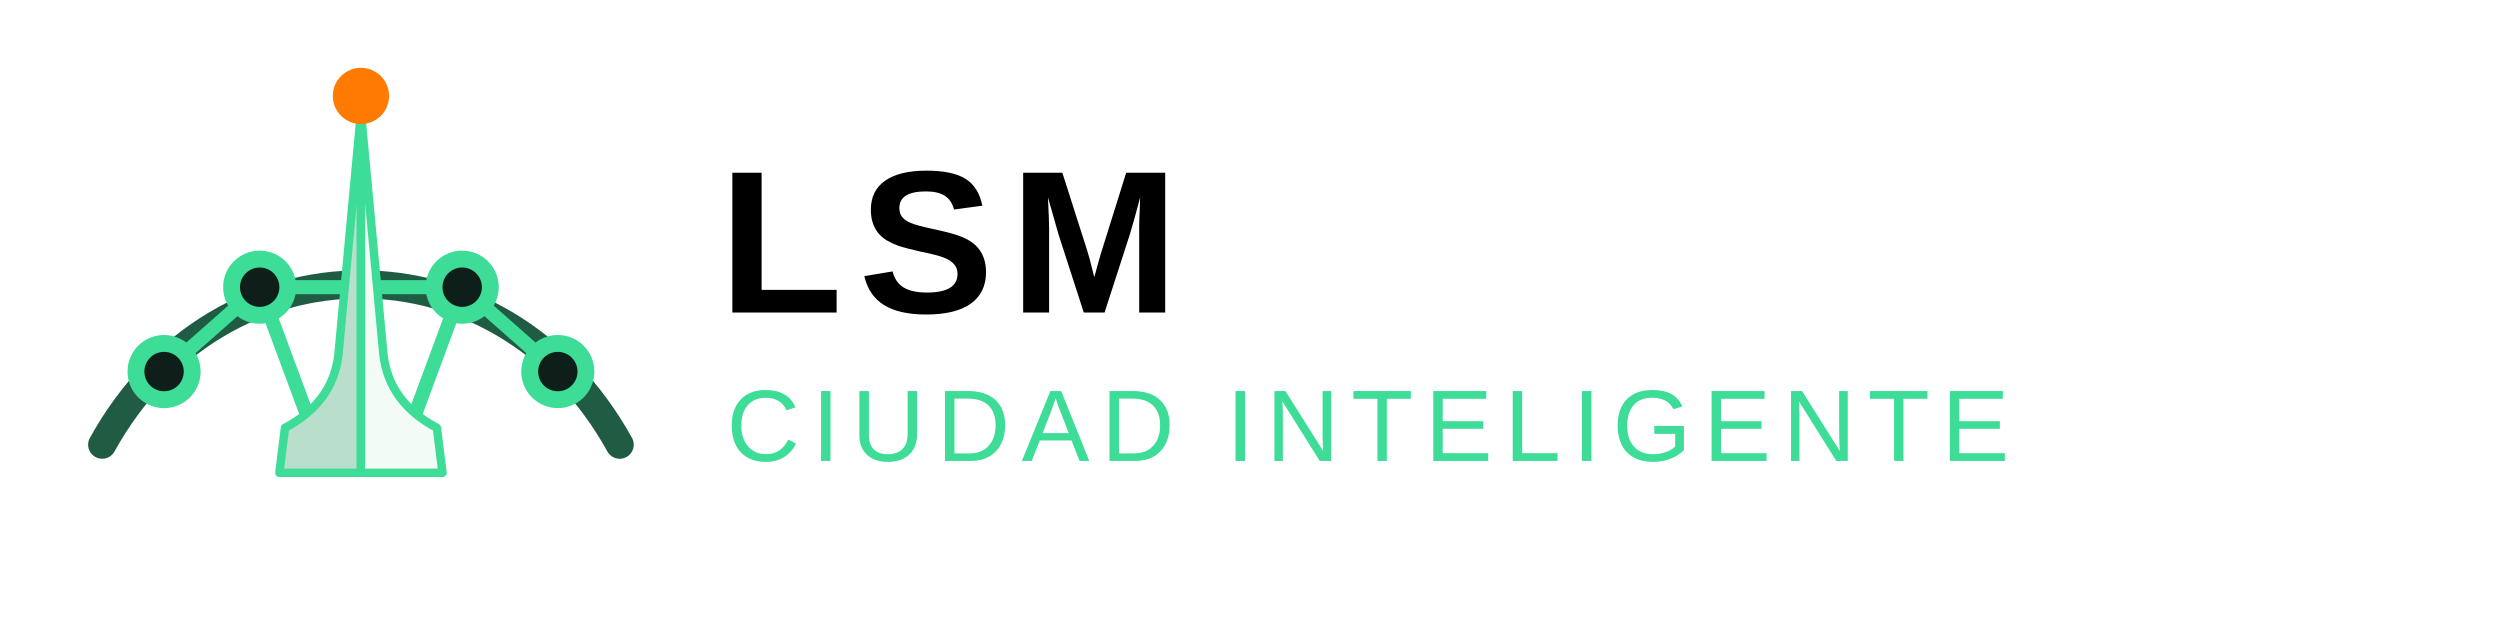
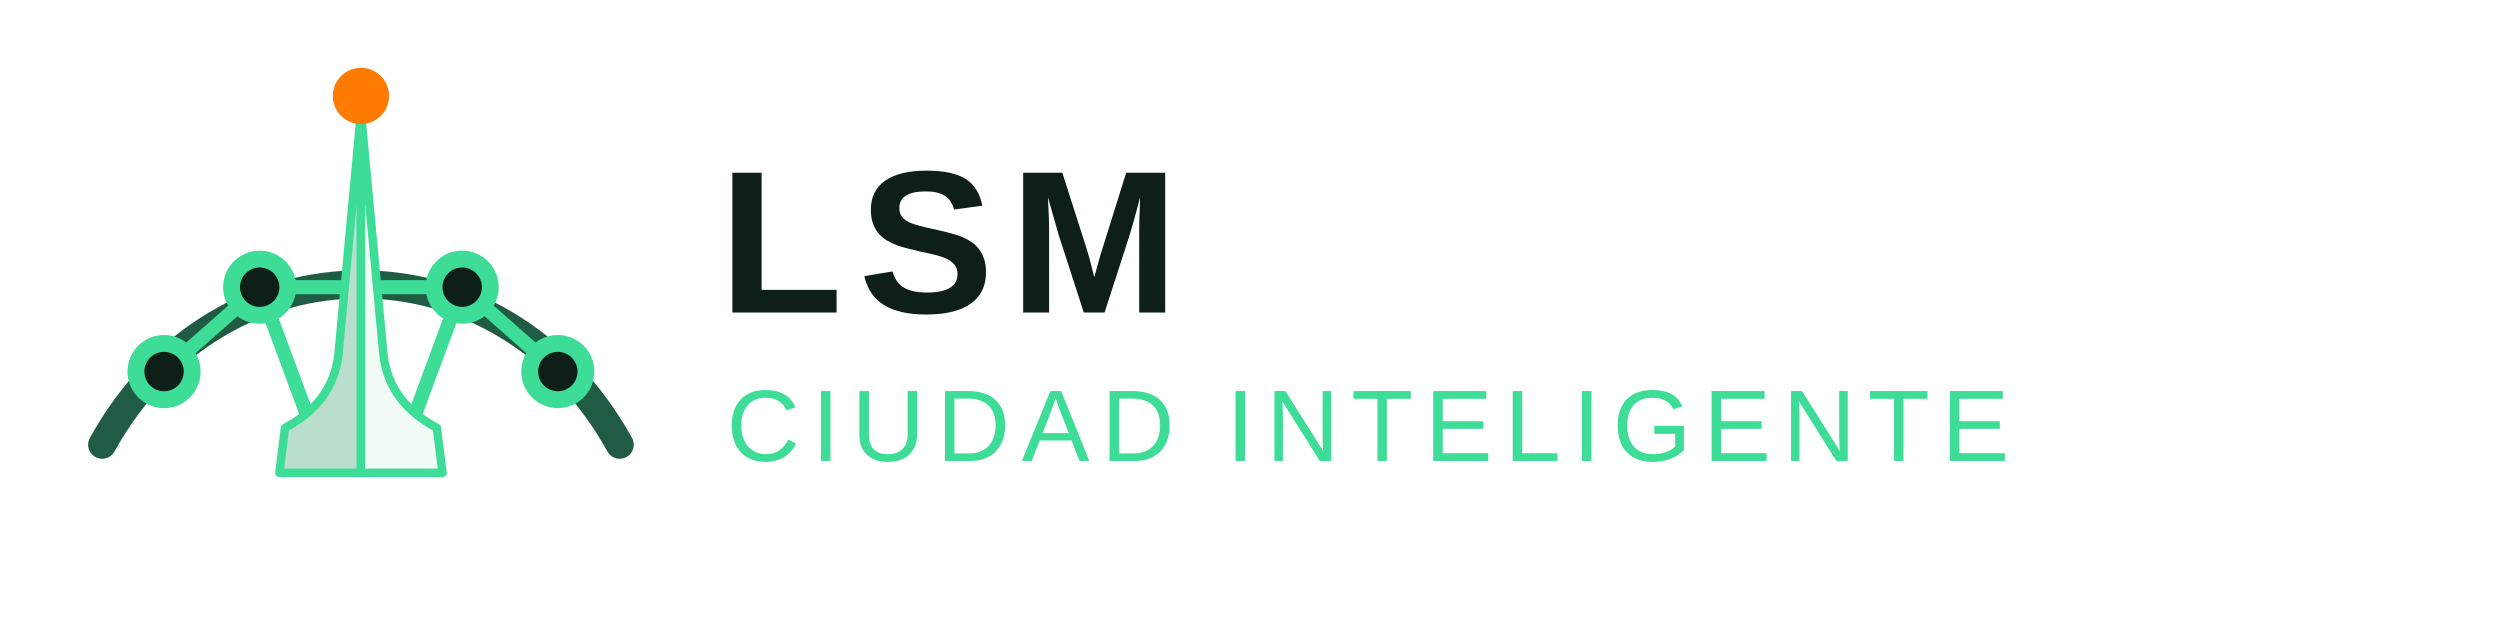
<svg xmlns="http://www.w3.org/2000/svg" viewBox="0 0 640 160" role="img" aria-labelledby="t">
  <g transform="translate(6 -10) scale(0.72)">
    <path d="M28 172 C 70 96, 170 96, 212 172" fill="none" stroke="#1f5c43" stroke-width="10" stroke-linecap="round" />
    <g stroke="#3ddc97" stroke-width="5" stroke-linecap="round">
      <line x1="50" y1="146" x2="84" y2="116" />
      <line x1="84" y1="116" x2="156" y2="116" />
      <line x1="156" y1="116" x2="190" y2="146" />
      <line x1="84" y1="116" x2="104" y2="170" />
      <line x1="156" y1="116" x2="136" y2="170" />
    </g>
    <g stroke="#3ddc97" stroke-width="3" stroke-linejoin="round">
      <path d="M120 54 L112 140 Q110 157 93 166 L91 182 L120 182 Z" fill="#b9dfcc" />
      <path d="M120 54 L128 140 Q130 157 147 166 L149 182 L120 182 Z" fill="#f2fbf6" />
    </g>
    <g fill="#0d1f18" stroke="#3ddc97" stroke-width="6">
      <circle cx="50" cy="146" r="10" />
      <circle cx="84" cy="116" r="10" />
      <circle cx="156" cy="116" r="10" />
      <circle cx="190" cy="146" r="10" />
    </g>
    <circle cx="120" cy="48" r="10" fill="#ff7a00" />
  </g>
-   <text x="184" y="80" font-family="Archivo, 'Helvetica Neue', Arial, sans-serif" font-weight="800" font-size="52" letter-spacing="4" fill="currentColor">LSM</text>
+   <text x="184" y="80" font-family="Archivo, 'Helvetica Neue', Arial, sans-serif" font-weight="800" font-size="52" letter-spacing="4" fill="#0d1f18">LSM</text>
  <text x="186" y="118" font-family="Archivo, 'Helvetica Neue', Arial, sans-serif" font-weight="500" font-size="26" letter-spacing="3" fill="#3ddc97">CIUDAD INTELIGENTE</text>
</svg>
